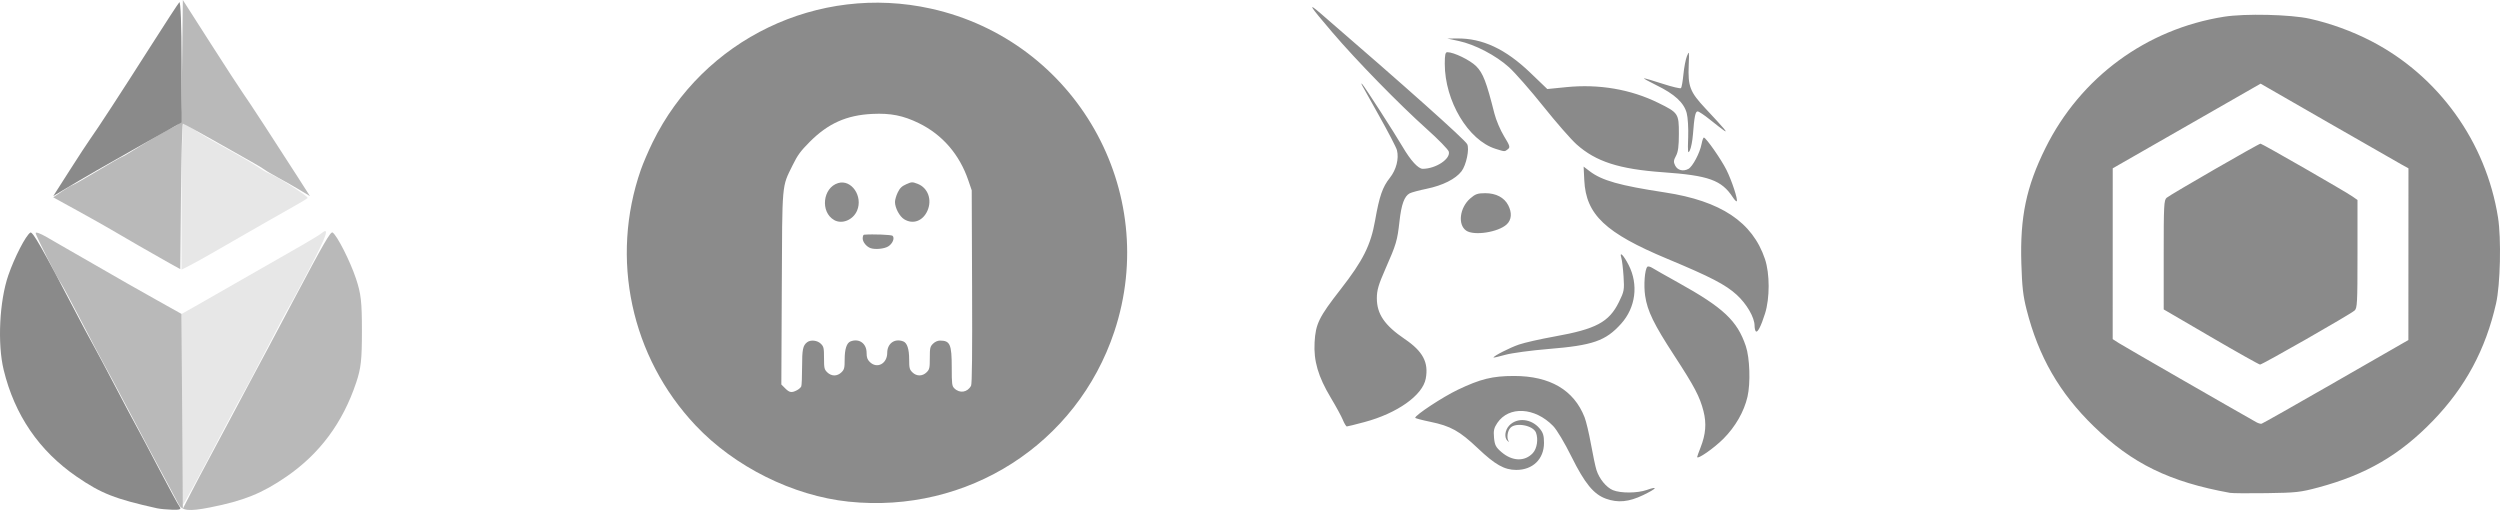
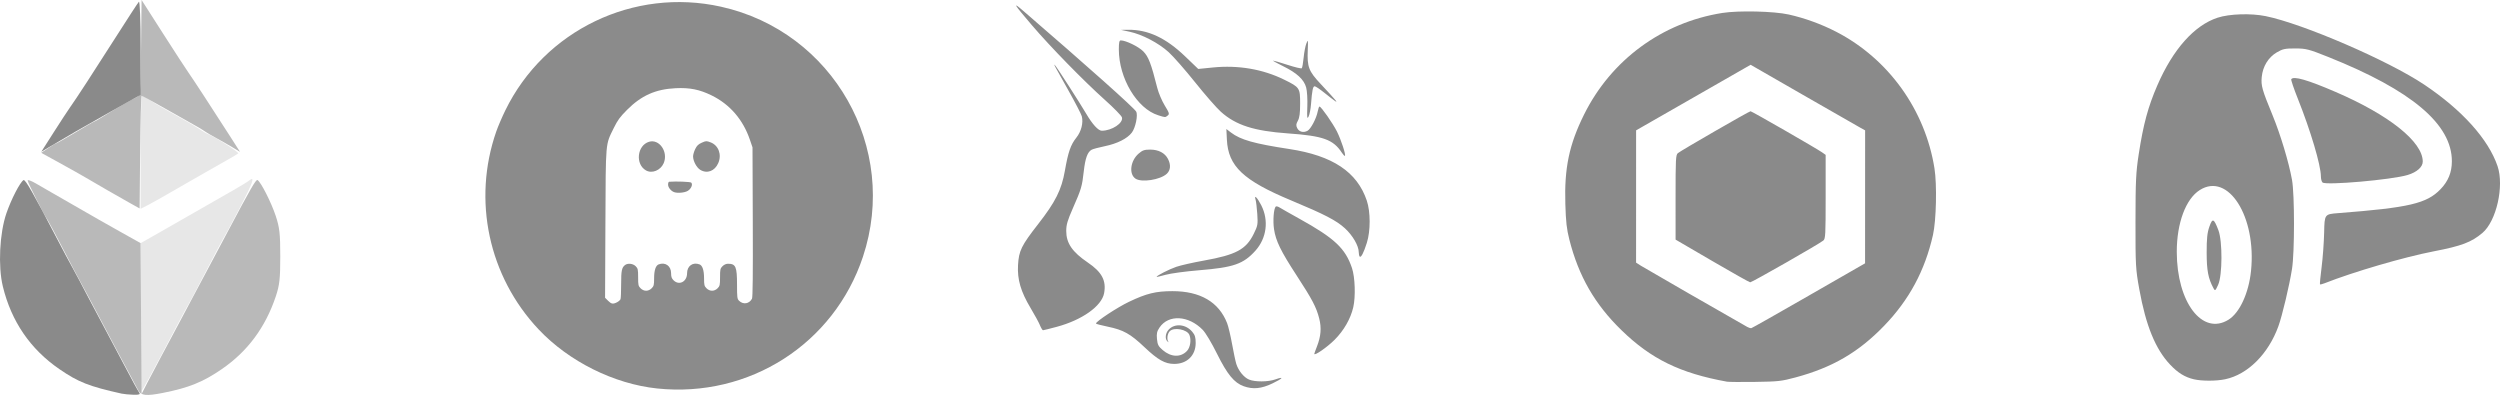
- <svg xmlns="http://www.w3.org/2000/svg" width="495.075" height="100.994" viewBox="0 0 130.989 26.721" version="1.1" id="svg914">
+ <svg xmlns="http://www.w3.org/2000/svg" width="639.299" height="100.994" viewBox="0 0 169.148 26.721" version="1.1" id="svg914">
  <defs id="defs908" />
  <g id="layer1" transform="translate(-213.8342,-118.1011)">
    <g id="g1664" transform="translate(-0.4009043,35.41321)">
      <path style="fill:#e7e7e7;stroke-width:0.134" d="m 223.747,104.142 v -5.003 l 0.838,-0.473 c 0.712,-0.402 2.749,-1.567 4.19,-2.396 0.221,-0.127 0.794,-0.455 1.274,-0.729 0.479,-0.273 0.948,-0.561 1.042,-0.639 0.431,-0.357 0.255,0.154 -0.641,1.866 -0.533,1.018 -1.013,1.911 -1.067,1.985 -0.054,0.074 -0.598,1.099 -1.209,2.279 -0.611,1.18 -1.154,2.205 -1.206,2.279 -0.052,0.074 -0.444,0.798 -0.87,1.609 -1.59,3.025 -2.241,4.223 -2.295,4.223 -0.03,0 -0.055,-2.251 -0.055,-5.003 z m 0,-11.149 c 0,-2.103 0.046,-3.824 0.103,-3.824 0.057,0 0.313,0.142 0.57,0.315 0.435,0.293 0.707,0.451 2.377,1.38 0.35,0.195 0.788,0.458 0.972,0.584 0.184,0.126 0.397,0.254 0.472,0.282 0.503,0.193 2.19,1.263 2.109,1.336 -0.055,0.05 -0.372,0.242 -0.704,0.426 -0.332,0.184 -0.995,0.561 -1.475,0.837 -0.479,0.276 -1.083,0.622 -1.341,0.769 -0.258,0.147 -0.861,0.494 -1.341,0.771 -0.479,0.277 -1.068,0.604 -1.307,0.726 l -0.436,0.222 z" id="path1670" />
      <path style="fill:#b9b9b9;stroke-width:0.134" d="m 223.596,109.111 c -0.157,-0.296 -0.482,-0.904 -1.558,-2.916 -0.296,-0.553 -0.886,-1.669 -1.313,-2.48 -0.426,-0.811 -0.895,-1.686 -1.04,-1.944 -0.146,-0.258 -0.687,-1.284 -1.202,-2.279 -0.515,-0.995 -0.983,-1.87 -1.04,-1.944 -0.187,-0.243 -1.339,-2.523 -1.339,-2.65 0,-0.068 0.256,0.025 0.57,0.208 0.313,0.183 0.781,0.453 1.039,0.6 0.258,0.147 0.861,0.493 1.341,0.77 1.692,0.976 2.225,1.279 3.451,1.966 l 1.239,0.693 0.035,5.105 0.035,5.105 0.411,-0.804 c 0.226,-0.442 0.641,-1.227 0.921,-1.743 0.281,-0.516 0.812,-1.512 1.181,-2.212 0.369,-0.701 0.867,-1.636 1.106,-2.078 0.421,-0.779 1.186,-2.216 2.214,-4.156 1.537,-2.901 1.91,-3.547 2.013,-3.483 0.232,0.143 0.922,1.502 1.225,2.411 0.266,0.798 0.313,1.21 0.313,2.748 0,1.522 -0.048,1.953 -0.302,2.711 -0.705,2.102 -1.907,3.721 -3.653,4.922 -1.275,0.877 -2.243,1.267 -3.995,1.612 -1.108,0.218 -1.47,0.182 -1.652,-0.162 z m -0.587,-12.695 c -0.782,-0.438 -2.184,-1.245 -2.949,-1.697 -0.295,-0.174 -1.099,-0.626 -1.786,-1.004 l -1.25,-0.687 0.472,-0.321 c 0.26,-0.176 0.503,-0.321 0.541,-0.321 0.038,0 0.622,-0.332 1.298,-0.737 0.676,-0.406 1.253,-0.737 1.282,-0.737 0.029,0 0.304,-0.159 0.612,-0.353 0.644,-0.407 1.778,-1.063 2.215,-1.281 0.296,-0.148 0.3,-0.189 0.335,-3.37 l 0.036,-3.22 1.451,2.268 c 0.798,1.248 1.561,2.419 1.694,2.604 0.247,0.341 1.73,2.612 2.881,4.411 l 0.634,0.992 -0.515,-0.311 c -0.283,-0.171 -0.786,-0.457 -1.118,-0.637 -0.332,-0.179 -0.664,-0.374 -0.737,-0.433 -0.074,-0.059 -0.375,-0.241 -0.67,-0.405 -0.295,-0.164 -1.215,-0.683 -2.044,-1.154 -0.829,-0.47 -1.537,-0.855 -1.573,-0.855 -0.036,0 -0.082,1.715 -0.101,3.811 l -0.036,3.811 z" id="path1668" />
      <path style="fill:#8a8a8a;stroke-width:0.134" d="m 222.474,109.322 c -2.213,-0.492 -2.938,-0.777 -4.223,-1.661 -1.966,-1.352 -3.249,-3.228 -3.823,-5.591 -0.333,-1.37 -0.223,-3.606 0.242,-4.956 0.328,-0.95 0.918,-2.094 1.157,-2.241 0.115,-0.071 0.651,0.866 2.257,3.948 0.403,0.774 0.869,1.649 1.036,1.944 0.166,0.295 0.68,1.26 1.142,2.145 0.462,0.885 0.974,1.85 1.138,2.145 0.164,0.295 0.708,1.321 1.209,2.279 0.501,0.959 0.969,1.818 1.041,1.91 0.1,0.128 0.008,0.164 -0.389,0.152 -0.286,-0.009 -0.64,-0.042 -0.787,-0.075 z m -4.601,-17.689 c 0.466,-0.73 0.955,-1.477 1.087,-1.661 0.39,-0.543 1.615,-2.422 3.133,-4.807 0.781,-1.227 1.473,-2.288 1.538,-2.358 0.067,-0.073 0.117,1.252 0.117,3.084 v 3.211 l -1.977,1.112 c -1.909,1.074 -3.158,1.793 -4.232,2.438 l -0.512,0.307 z" id="path1666" />
    </g>
    <path style="fill:#8b8b8b;fill-opacity:1;stroke-width:0.068" d="m 258.297,144.385 c -2.916,-0.305 -5.974,-1.828 -8.017,-3.994 -3.388,-3.592 -4.491,-8.746 -2.867,-13.399 0.117,-0.335 0.392,-0.976 0.612,-1.426 2.649,-5.42 8.685,-8.322 14.586,-7.013 7.59,1.683 12.06,9.557 9.608,16.924 -1.961,5.89 -7.694,9.558 -13.922,8.908 z m -2.712,-5.834 c 0.105,-0.054 0.21,-0.148 0.233,-0.208 0.023,-0.06 0.042,-0.519 0.042,-1.021 0,-0.914 0.042,-1.118 0.264,-1.289 0.185,-0.142 0.536,-0.103 0.719,0.079 0.15,0.15 0.166,0.22 0.166,0.747 0,0.526 0.015,0.596 0.166,0.747 0.105,0.105 0.243,0.166 0.375,0.166 0.132,0 0.27,-0.061 0.375,-0.166 0.147,-0.147 0.166,-0.224 0.166,-0.679 0,-0.535 0.107,-0.861 0.307,-0.938 0.45,-0.173 0.842,0.106 0.842,0.6 0,0.239 0.038,0.348 0.166,0.476 0.376,0.376 0.915,0.096 0.915,-0.476 0,-0.494 0.392,-0.773 0.842,-0.6 0.201,0.077 0.307,0.402 0.307,0.938 0,0.455 0.019,0.532 0.166,0.679 0.219,0.219 0.53,0.219 0.75,0 0.15,-0.15 0.166,-0.22 0.166,-0.747 0,-0.526 0.015,-0.596 0.166,-0.747 0.102,-0.102 0.244,-0.166 0.366,-0.166 0.532,0 0.617,0.194 0.617,1.416 0,0.855 0.013,0.963 0.133,1.083 0.282,0.282 0.691,0.22 0.88,-0.134 0.05,-0.094 0.067,-1.689 0.053,-5.187 l -0.019,-5.052 -0.177,-0.518 c -0.465,-1.363 -1.359,-2.397 -2.594,-3 -0.82,-0.4 -1.473,-0.531 -2.433,-0.485 -1.351,0.064 -2.321,0.497 -3.285,1.466 -0.481,0.483 -0.636,0.696 -0.895,1.223 -0.574,1.17 -0.543,0.812 -0.568,6.469 l -0.023,5.02 0.201,0.201 c 0.226,0.226 0.336,0.244 0.612,0.102 z m 3.857,-7.451 c -0.213,-0.078 -0.406,-0.318 -0.406,-0.505 0,-0.105 0.03,-0.193 0.068,-0.196 0.472,-0.038 1.44,-7.8e-4 1.498,0.057 0.122,0.122 -8.7e-4,0.417 -0.233,0.558 -0.21,0.128 -0.69,0.172 -0.927,0.086 z m -1.9,-1.469 c -0.74,-0.418 -0.603,-1.695 0.208,-1.938 0.695,-0.208 1.312,0.691 0.99,1.446 -0.208,0.487 -0.787,0.725 -1.199,0.492 z m 3.67,-0.04 c -0.246,-0.15 -0.482,-0.591 -0.485,-0.906 -8.2e-4,-0.109 0.064,-0.333 0.144,-0.498 0.113,-0.233 0.213,-0.33 0.447,-0.433 0.287,-0.127 0.315,-0.128 0.596,-0.021 0.539,0.206 0.769,0.834 0.514,1.409 -0.238,0.539 -0.755,0.73 -1.216,0.449 z" id="path1694" />
    <path style="fill:#8a8a8a;fill-opacity:1;stroke-width:0.091" d="m 297.98,144.231 c -0.641,-0.228 -1.11,-0.799 -1.801,-2.191 -0.37,-0.746 -0.773,-1.42 -0.969,-1.621 -0.958,-0.983 -2.317,-1.056 -2.923,-0.158 -0.175,0.26 -0.207,0.403 -0.173,0.773 0.036,0.386 0.093,0.498 0.386,0.751 0.567,0.49 1.224,0.512 1.648,0.056 0.219,-0.237 0.295,-0.732 0.164,-1.073 -0.147,-0.383 -1.067,-0.552 -1.343,-0.248 -0.157,0.173 -0.201,0.553 -0.083,0.705 0.038,0.048 0.012,0.039 -0.057,-0.019 -0.19,-0.161 -0.15,-0.562 0.08,-0.807 0.412,-0.438 1.157,-0.368 1.593,0.15 0.183,0.218 0.231,0.374 0.231,0.756 0,0.849 -0.589,1.422 -1.459,1.418 -0.62,-0.003 -1.1,-0.274 -2.004,-1.131 -0.962,-0.912 -1.426,-1.17 -2.498,-1.391 -0.433,-0.089 -0.787,-0.184 -0.787,-0.21 0.004,-0.144 1.448,-1.094 2.233,-1.469 1.187,-0.567 1.819,-0.722 2.945,-0.722 1.882,0 3.136,0.735 3.696,2.164 0.083,0.212 0.234,0.848 0.336,1.414 0.102,0.565 0.23,1.171 0.286,1.347 0.147,0.463 0.514,0.912 0.863,1.058 0.4,0.167 1.283,0.162 1.772,-0.01 0.636,-0.224 0.529,-0.074 -0.193,0.272 -0.745,0.357 -1.313,0.412 -1.943,0.187 z m 4.778,-2.186 c 0,-0.024 0.08,-0.248 0.178,-0.497 0.272,-0.691 0.318,-1.262 0.153,-1.907 -0.195,-0.76 -0.468,-1.279 -1.529,-2.907 -1.072,-1.644 -1.408,-2.333 -1.527,-3.131 -0.084,-0.564 -0.021,-1.387 0.116,-1.525 0.035,-0.035 0.155,-0.007 0.265,0.064 0.111,0.07 0.714,0.413 1.34,0.76 2.38,1.321 3.105,2.001 3.554,3.335 0.208,0.618 0.252,1.939 0.087,2.652 -0.18,0.779 -0.634,1.572 -1.262,2.201 -0.502,0.503 -1.376,1.109 -1.376,0.953 z m -18.563,-1.943 c -0.078,-0.188 -0.363,-0.711 -0.634,-1.163 -0.663,-1.108 -0.903,-1.929 -0.848,-2.903 0.055,-0.968 0.225,-1.316 1.363,-2.775 1.175,-1.507 1.579,-2.313 1.807,-3.607 0.225,-1.278 0.39,-1.753 0.774,-2.236 0.335,-0.421 0.484,-1.003 0.371,-1.45 -0.035,-0.138 -0.456,-0.949 -0.936,-1.802 -1.016,-1.807 -0.993,-1.763 -0.872,-1.643 0.114,0.113 1.68,2.546 2.102,3.266 0.423,0.722 0.822,1.158 1.058,1.157 0.684,-0.003 1.465,-0.518 1.365,-0.901 -0.028,-0.108 -0.549,-0.643 -1.158,-1.187 -1.44,-1.29 -3.679,-3.581 -4.939,-5.056 -1.229,-1.438 -1.337,-1.618 -0.584,-0.968 4.41,3.805 7.513,6.572 7.644,6.82 0.129,0.243 -0.048,1.095 -0.295,1.419 -0.31,0.406 -0.986,0.746 -1.828,0.919 -0.395,0.081 -0.795,0.189 -0.888,0.238 -0.282,0.151 -0.436,0.574 -0.536,1.468 -0.114,1.018 -0.166,1.196 -0.741,2.501 -0.362,0.823 -0.445,1.108 -0.445,1.531 0,0.825 0.408,1.42 1.459,2.133 0.954,0.646 1.262,1.226 1.103,2.076 -0.163,0.875 -1.491,1.816 -3.212,2.277 -0.47,0.126 -0.885,0.229 -0.922,0.229 -0.037,9e-5 -0.131,-0.154 -0.21,-0.342 z m 7.892,-3.269 c 0,-0.079 0.852,-0.514 1.33,-0.678 0.297,-0.102 1.135,-0.292 1.862,-0.422 2.185,-0.391 2.861,-0.752 3.38,-1.807 0.275,-0.559 0.288,-0.632 0.242,-1.346 -0.027,-0.415 -0.08,-0.853 -0.117,-0.974 -0.115,-0.371 0.122,-0.135 0.387,0.386 0.52,1.024 0.365,2.224 -0.397,3.071 -0.811,0.902 -1.479,1.134 -3.813,1.324 -0.903,0.074 -1.919,0.211 -2.257,0.305 -0.339,0.094 -0.616,0.158 -0.616,0.142 z m 13.744,-1.372 c -0.035,-0.035 -0.064,-0.17 -0.065,-0.299 -0.002,-0.429 -0.41,-1.134 -0.935,-1.614 -0.583,-0.533 -1.364,-0.938 -3.637,-1.886 -3.245,-1.354 -4.262,-2.315 -4.35,-4.113 l -0.035,-0.719 0.312,0.238 c 0.646,0.493 1.57,0.754 3.95,1.116 2.929,0.446 4.586,1.55 5.239,3.489 0.257,0.762 0.258,2.053 0.004,2.856 -0.215,0.679 -0.393,1.021 -0.482,0.932 z m -15.179,-5.28 c -0.448,-0.314 -0.336,-1.198 0.213,-1.68 0.267,-0.234 0.392,-0.278 0.792,-0.278 0.561,2.6e-4 0.992,0.226 1.201,0.63 0.205,0.397 0.178,0.763 -0.076,1.002 -0.443,0.416 -1.723,0.612 -2.13,0.327 z m 13.975,-1.743 c -0.59,-0.9 -1.262,-1.142 -3.648,-1.311 -2.308,-0.163 -3.527,-0.556 -4.541,-1.463 -0.291,-0.26 -1.074,-1.156 -1.741,-1.991 -0.667,-0.835 -1.476,-1.757 -1.797,-2.048 -0.683,-0.618 -1.786,-1.195 -2.637,-1.377 l -0.593,-0.127 0.502,-0.005 c 1.334,-0.016 2.547,0.551 3.847,1.799 l 0.887,0.851 1,-0.1 c 1.708,-0.171 3.37,0.114 4.813,0.824 1.055,0.519 1.081,0.559 1.081,1.62 0,0.653 -0.04,0.952 -0.153,1.16 -0.126,0.23 -0.134,0.319 -0.043,0.502 0.125,0.251 0.417,0.327 0.694,0.179 0.224,-0.12 0.603,-0.837 0.691,-1.307 0.035,-0.185 0.089,-0.336 0.121,-0.335 0.112,0.004 0.908,1.143 1.181,1.69 0.284,0.57 0.613,1.573 0.54,1.646 -0.023,0.023 -0.114,-0.069 -0.203,-0.205 z m -2.34,-3.121 c 0.018,-0.507 -0.016,-1.065 -0.078,-1.295 -0.146,-0.541 -0.634,-0.991 -1.573,-1.449 -0.413,-0.202 -0.711,-0.368 -0.66,-0.369 0.05,-8e-4 0.491,0.128 0.981,0.288 0.489,0.159 0.918,0.261 0.954,0.226 0.035,-0.035 0.092,-0.36 0.127,-0.722 0.035,-0.362 0.118,-0.794 0.186,-0.96 0.116,-0.284 0.122,-0.255 0.092,0.46 -0.047,1.136 0.061,1.418 0.877,2.289 1.005,1.074 1.209,1.316 0.968,1.151 -0.106,-0.073 -0.434,-0.327 -0.73,-0.565 -0.295,-0.238 -0.586,-0.433 -0.647,-0.433 -0.12,-5e-5 -0.175,0.269 -0.247,1.207 -0.026,0.338 -0.1,0.716 -0.164,0.839 -0.102,0.195 -0.113,0.105 -0.087,-0.666 z m -10.091,0.582 c -1.432,-0.447 -2.662,-2.505 -2.662,-4.454 0,-0.474 0.03,-0.61 0.133,-0.61 0.339,0 1.194,0.415 1.514,0.736 0.357,0.357 0.536,0.821 0.954,2.479 0.085,0.339 0.312,0.872 0.503,1.186 0.313,0.512 0.333,0.581 0.2,0.684 -0.174,0.134 -0.143,0.135 -0.643,-0.021 z" id="path1693" />
    <path style="fill:#8a8a8a;fill-opacity:1;stroke-width:0.089" d="m 330.675,143.924 c -3.165,-0.573 -5.127,-1.531 -7.134,-3.483 -1.805,-1.755 -2.897,-3.653 -3.525,-6.127 -0.182,-0.718 -0.235,-1.185 -0.272,-2.41 -0.074,-2.434 0.257,-4.018 1.266,-6.052 1.833,-3.695 5.277,-6.227 9.35,-6.874 1.102,-0.175 3.494,-0.12 4.496,0.104 1.086,0.242 2.221,0.655 3.222,1.173 3.528,1.824 6.013,5.282 6.641,9.239 0.176,1.109 0.122,3.513 -0.101,4.502 -0.545,2.413 -1.609,4.393 -3.308,6.151 -1.73,1.791 -3.503,2.823 -6.002,3.493 -0.948,0.254 -1.151,0.277 -2.717,0.3 -0.931,0.014 -1.793,0.007 -1.915,-0.015 z m 5.547,-5.825 3.801,-2.182 0.002,-4.498 0.002,-4.498 -0.333,-0.184 c -0.183,-0.101 -1.926,-1.099 -3.874,-2.218 l -3.54,-2.035 -3.874,2.218 -3.874,2.218 -10e-4,4.475 -0.001,4.475 0.334,0.214 c 0.249,0.16 5.84,3.377 7.193,4.139 0.098,0.055 0.22,0.091 0.272,0.08 0.052,-0.011 1.804,-1.003 3.894,-2.203 z m -6.548,-2.345 -2.471,-1.441 -5.7e-4,-2.859 c -5.3e-4,-2.613 0.013,-2.87 0.155,-2.991 0.202,-0.172 4.822,-2.835 4.918,-2.835 0.084,0 4.47,2.52 4.836,2.779 l 0.245,0.173 v 2.831 c 0,2.586 -0.013,2.842 -0.156,2.963 -0.258,0.22 -4.837,2.835 -4.95,2.828 -0.058,-0.004 -1.217,-0.655 -2.576,-1.447 z" id="path1692" />
  </g>
+   <path style="fill:#8a8a8a;fill-opacity:1;stroke-width:0.098" d="m 148.435,25.662 c -0.61,-0.144 -1.079,-0.433 -1.606,-0.991 -0.993,-1.051 -1.639,-2.631 -2.087,-5.107 -0.245,-1.35 -0.259,-1.6 -0.256,-4.58 0.002,-2.743 0.031,-3.334 0.219,-4.557 0.311,-2.021 0.633,-3.212 1.261,-4.657 1.059,-2.439 2.5,-4.057 4.072,-4.572 0.799,-0.262 2.251,-0.31 3.249,-0.108 2.523,0.511 8.307,3.009 10.737,4.637 2.56,1.715 4.338,3.692 4.958,5.513 0.46,1.351 -0.078,3.724 -1.025,4.522 -0.749,0.63 -1.41,0.88 -3.293,1.243 -2.003,0.387 -5.443,1.392 -7.376,2.156 -0.156,0.062 -0.3,0.097 -0.32,0.077 -0.019,-0.019 0.03,-0.541 0.11,-1.16 0.08,-0.619 0.157,-1.679 0.172,-2.356 0.027,-1.231 0.027,-1.231 0.962,-1.303 4.792,-0.37 5.979,-0.648 6.913,-1.618 0.52,-0.54 0.764,-1.139 0.767,-1.882 0.009,-2.509 -2.715,-4.809 -8.369,-7.067 -1.318,-0.526 -1.489,-0.571 -2.223,-0.574 -0.692,-0.003 -0.854,0.031 -1.253,0.265 -0.575,0.337 -0.951,0.951 -1.019,1.662 -0.057,0.593 0.017,0.853 0.739,2.611 0.535,1.303 1.1,3.186 1.31,4.362 0.177,0.992 0.177,4.885 -1e-4,6.008 -0.178,1.13 -0.661,3.165 -0.924,3.89 -0.68,1.876 -2.076,3.265 -3.602,3.584 -0.605,0.127 -1.581,0.128 -2.114,0.002 z m 2.343,-4.031 c 0.755,-0.467 1.368,-1.793 1.524,-3.298 0.38,-3.669 -1.538,-6.698 -3.468,-5.474 -0.948,0.601 -1.555,2.231 -1.555,4.176 0,3.419 1.729,5.691 3.499,4.597 z m -1.016,-2.129 c -0.356,-0.661 -0.458,-1.192 -0.461,-2.4 -0.002,-0.952 0.039,-1.351 0.181,-1.758 0.212,-0.61 0.305,-0.575 0.613,0.232 0.284,0.742 0.273,3.063 -0.017,3.693 -0.192,0.419 -0.21,0.432 -0.317,0.233 z m 7.376,-7.157 c -0.06,-0.06 -0.108,-0.244 -0.108,-0.409 -2.9e-4,-0.753 -0.692,-3.082 -1.565,-5.27 -0.269,-0.675 -0.468,-1.262 -0.441,-1.305 0.144,-0.234 1.093,0.037 2.991,0.855 3.63,1.562 5.897,3.37 5.907,4.71 0.003,0.369 -0.391,0.721 -1.022,0.913 -1.062,0.323 -5.55,0.717 -5.761,0.506 z" id="path852" />
</svg>
